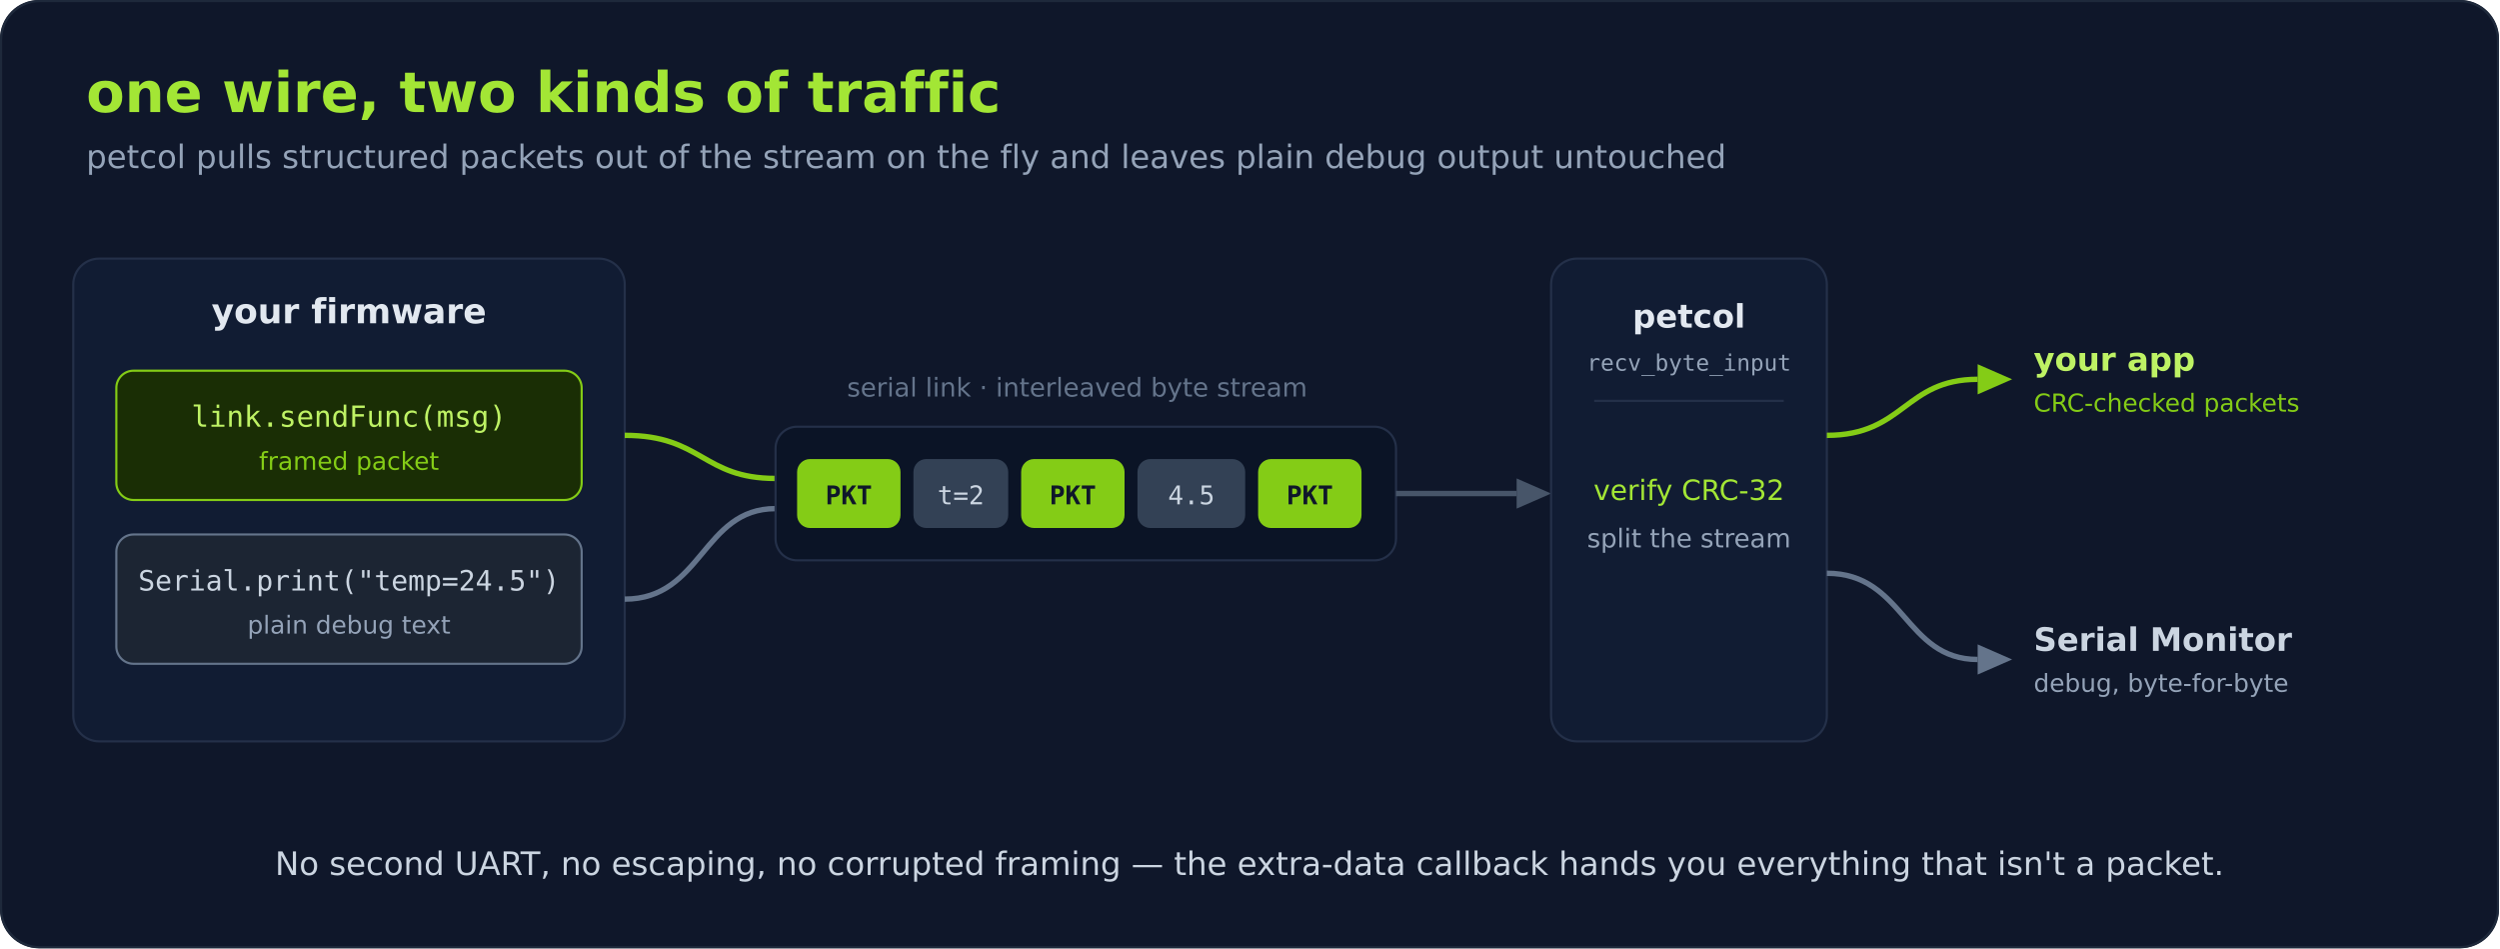
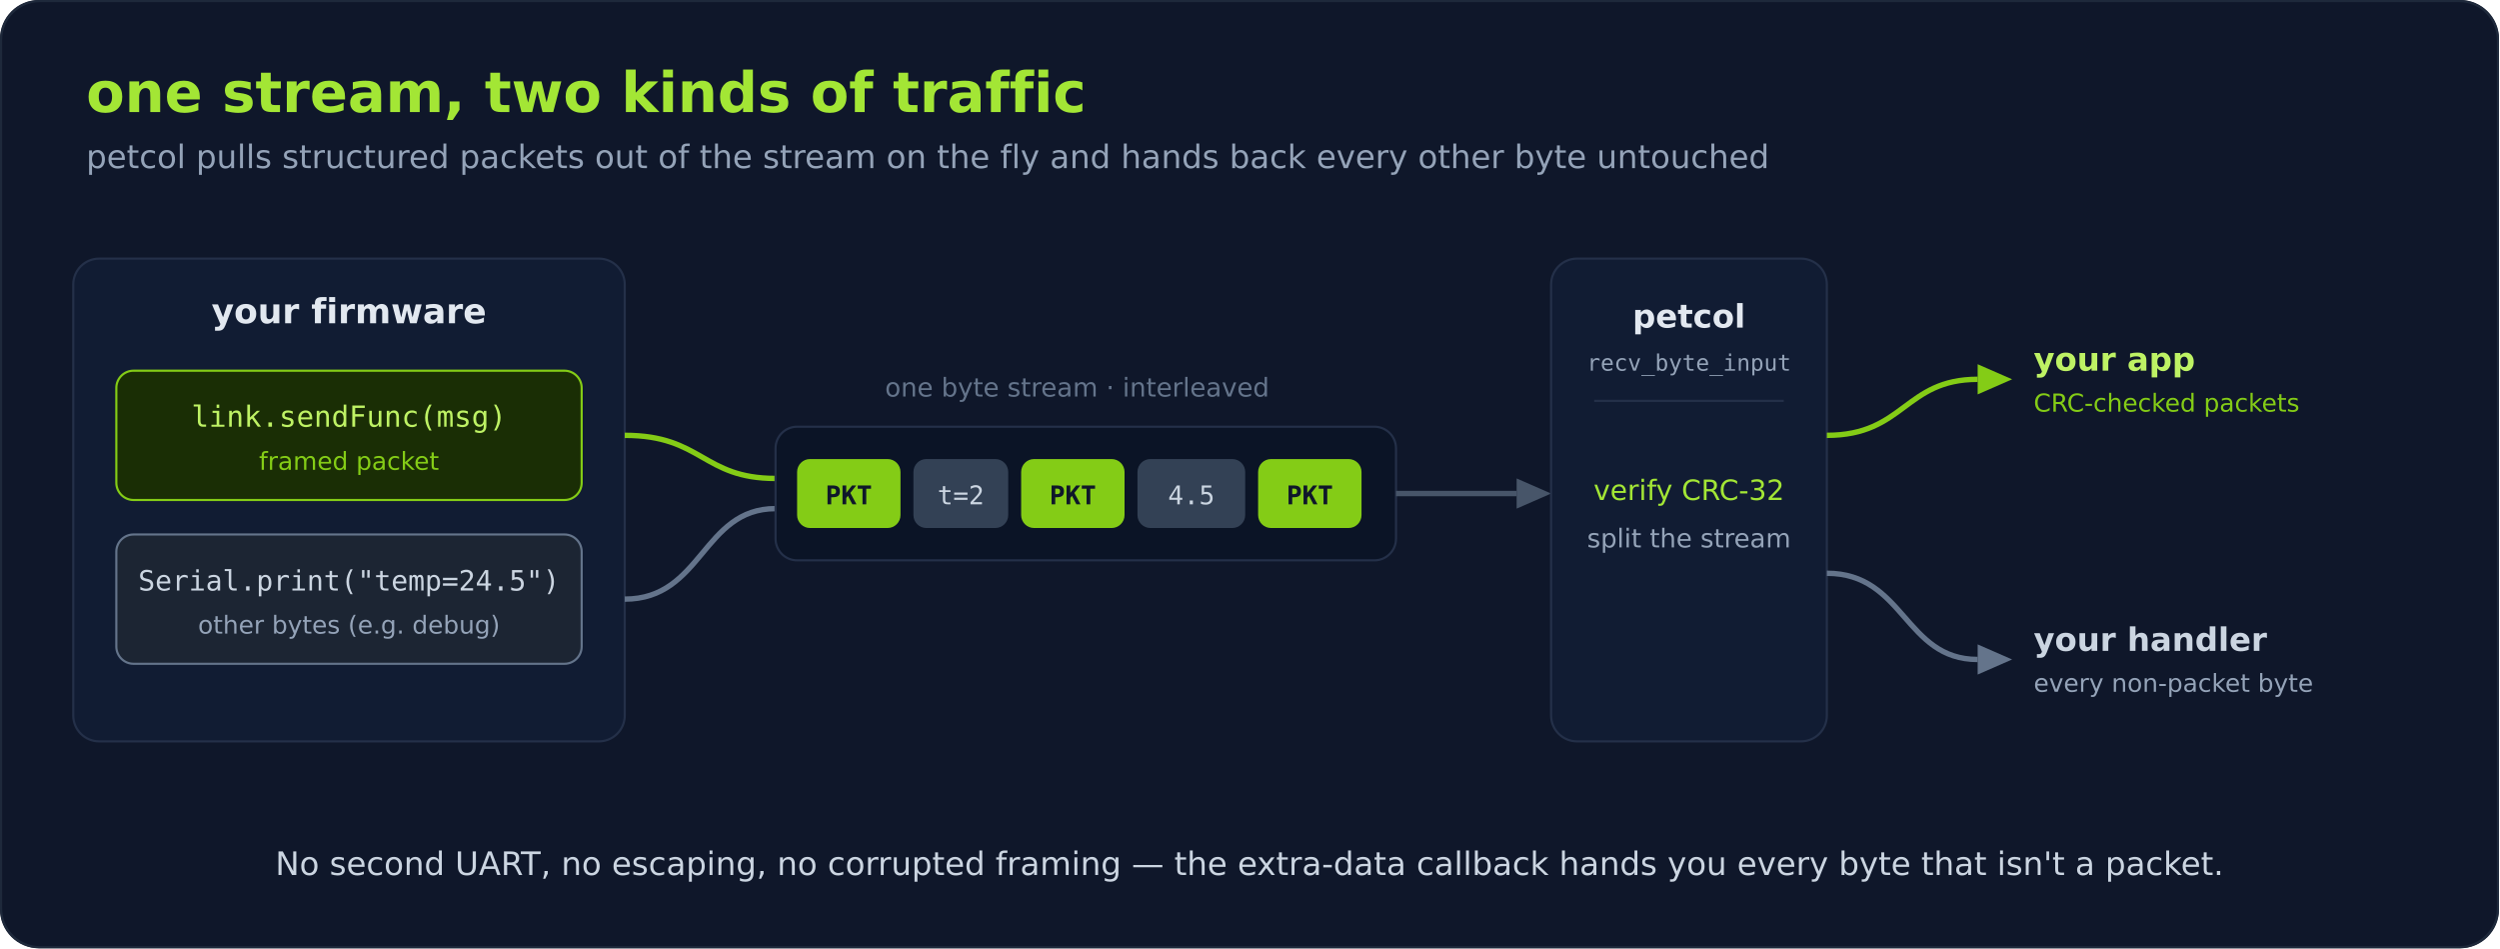
<svg xmlns="http://www.w3.org/2000/svg" viewBox="0 0 1160 440" font-family="'DejaVu Sans','Segoe UI',Arial,sans-serif">
  <rect width="1160" height="440" rx="18" fill="#0f172a" />
  <rect x="0.5" y="0.5" width="1159" height="439" rx="18" fill="none" stroke="#1e293b" />
-   <text x="40" y="52" fill="#a3e635" font-size="26" font-weight="700">one wire, two kinds of traffic</text>
-   <text x="40" y="78" fill="#94a3b8" font-size="15">petcol pulls structured packets out of the stream on the fly and leaves plain debug output untouched</text>
+   <text x="40" y="52" fill="#a3e635" font-size="26" font-weight="700">one stream, two kinds of traffic</text>
+   <text x="40" y="78" fill="#94a3b8" font-size="15">petcol pulls structured packets out of the stream on the fly and hands back every other byte untouched</text>
  <rect x="34" y="120" width="256" height="224" rx="12" fill="#111c33" stroke="#243049" />
  <text x="162" y="150" text-anchor="middle" fill="#e2e8f0" font-size="16" font-weight="700">your firmware</text>
  <rect x="54" y="172" width="216" height="60" rx="8" fill="#1a2e05" stroke="#84cc16" />
  <text x="162" y="198" text-anchor="middle" fill="#bef264" font-size="13.5" font-family="'DejaVu Sans Mono',monospace">link.sendFunc(msg)</text>
  <text x="162" y="218" text-anchor="middle" fill="#84cc16" font-size="11.5">framed packet</text>
  <rect x="54" y="248" width="216" height="60" rx="8" fill="#1c2533" stroke="#64748b" />
  <text x="162" y="274" text-anchor="middle" fill="#cbd5e1" font-size="13" font-family="'DejaVu Sans Mono',monospace">Serial.print("temp=24.5")</text>
-   <text x="162" y="294" text-anchor="middle" fill="#94a3b8" font-size="11.5">plain debug text</text>
+   <text x="162" y="294" text-anchor="middle" fill="#94a3b8" font-size="11.5">other bytes (e.g. debug)</text>
  <path d="M290 202 C 326 202, 326 222, 360 222" fill="none" stroke="#84cc16" stroke-width="2.5" />
  <path d="M290 278 C 326 278, 326 236, 360 236" fill="none" stroke="#64748b" stroke-width="2.5" />
-   <text x="500" y="184" text-anchor="middle" fill="#64748b" font-size="12">serial link · interleaved byte stream</text>
+   <text x="500" y="184" text-anchor="middle" fill="#64748b" font-size="12">one byte stream · interleaved</text>
  <rect x="360" y="198" width="288" height="62" rx="10" fill="#0b1426" stroke="#243049" />
  <rect x="370" y="213" width="48" height="32" rx="6" fill="#84cc16" />
  <text x="394" y="234" text-anchor="middle" fill="#0f172a" font-size="12" font-weight="700" font-family="'DejaVu Sans Mono',monospace">PKT</text>
  <rect x="424" y="213" width="44" height="32" rx="6" fill="#334155" />
  <text x="446" y="234" text-anchor="middle" fill="#cbd5e1" font-size="12" font-family="'DejaVu Sans Mono',monospace">t=2</text>
  <rect x="474" y="213" width="48" height="32" rx="6" fill="#84cc16" />
  <text x="498" y="234" text-anchor="middle" fill="#0f172a" font-size="12" font-weight="700" font-family="'DejaVu Sans Mono',monospace">PKT</text>
  <rect x="528" y="213" width="50" height="32" rx="6" fill="#334155" />
  <text x="553" y="234" text-anchor="middle" fill="#cbd5e1" font-size="12" font-family="'DejaVu Sans Mono',monospace">4.5</text>
  <rect x="584" y="213" width="48" height="32" rx="6" fill="#84cc16" />
  <text x="608" y="234" text-anchor="middle" fill="#0f172a" font-size="12" font-weight="700" font-family="'DejaVu Sans Mono',monospace">PKT</text>
  <line x1="648" y1="229" x2="704" y2="229" stroke="#475569" stroke-width="2.5" />
  <polygon points="720,229 704,222 704,236" fill="#475569" />
  <rect x="720" y="120" width="128" height="224" rx="12" fill="#111c33" stroke="#243049" />
  <text x="784" y="152" text-anchor="middle" fill="#e2e8f0" font-size="15" font-weight="700">petcol</text>
  <text x="784" y="172" text-anchor="middle" fill="#94a3b8" font-size="10.5" font-family="'DejaVu Sans Mono',monospace">recv_byte_input</text>
  <line x1="740" y1="186" x2="828" y2="186" stroke="#243049" />
  <text x="784" y="232" text-anchor="middle" fill="#a3e635" font-size="13">verify CRC-32</text>
  <text x="784" y="254" text-anchor="middle" fill="#94a3b8" font-size="12">split the stream</text>
  <path d="M848 202 C 884 202, 884 176, 918 176" fill="none" stroke="#84cc16" stroke-width="2.5" />
  <polygon points="934,176 918,169 918,183" fill="#84cc16" />
  <path d="M848 266 C 884 266, 884 306, 918 306" fill="none" stroke="#64748b" stroke-width="2.5" />
  <polygon points="934,306 918,299 918,313" fill="#64748b" />
  <text x="944" y="172" fill="#bef264" font-size="15" font-weight="700">your app</text>
  <text x="944" y="191" fill="#84cc16" font-size="11.5">CRC-checked packets</text>
-   <text x="944" y="302" fill="#cbd5e1" font-size="15" font-weight="700">Serial Monitor</text>
-   <text x="944" y="321" fill="#94a3b8" font-size="11.5">debug, byte-for-byte</text>
-   <text x="580" y="406" text-anchor="middle" fill="#cbd5e1" font-size="15">No second UART, no escaping, no corrupted framing — the extra-data callback hands you everything that isn't a packet.</text>
+   <text x="944" y="302" fill="#cbd5e1" font-size="15" font-weight="700">your handler</text>
+   <text x="944" y="321" fill="#94a3b8" font-size="11.5">every non-packet byte</text>
+   <text x="580" y="406" text-anchor="middle" fill="#cbd5e1" font-size="15">No second UART, no escaping, no corrupted framing — the extra-data callback hands you every byte that isn't a packet.</text>
</svg>
